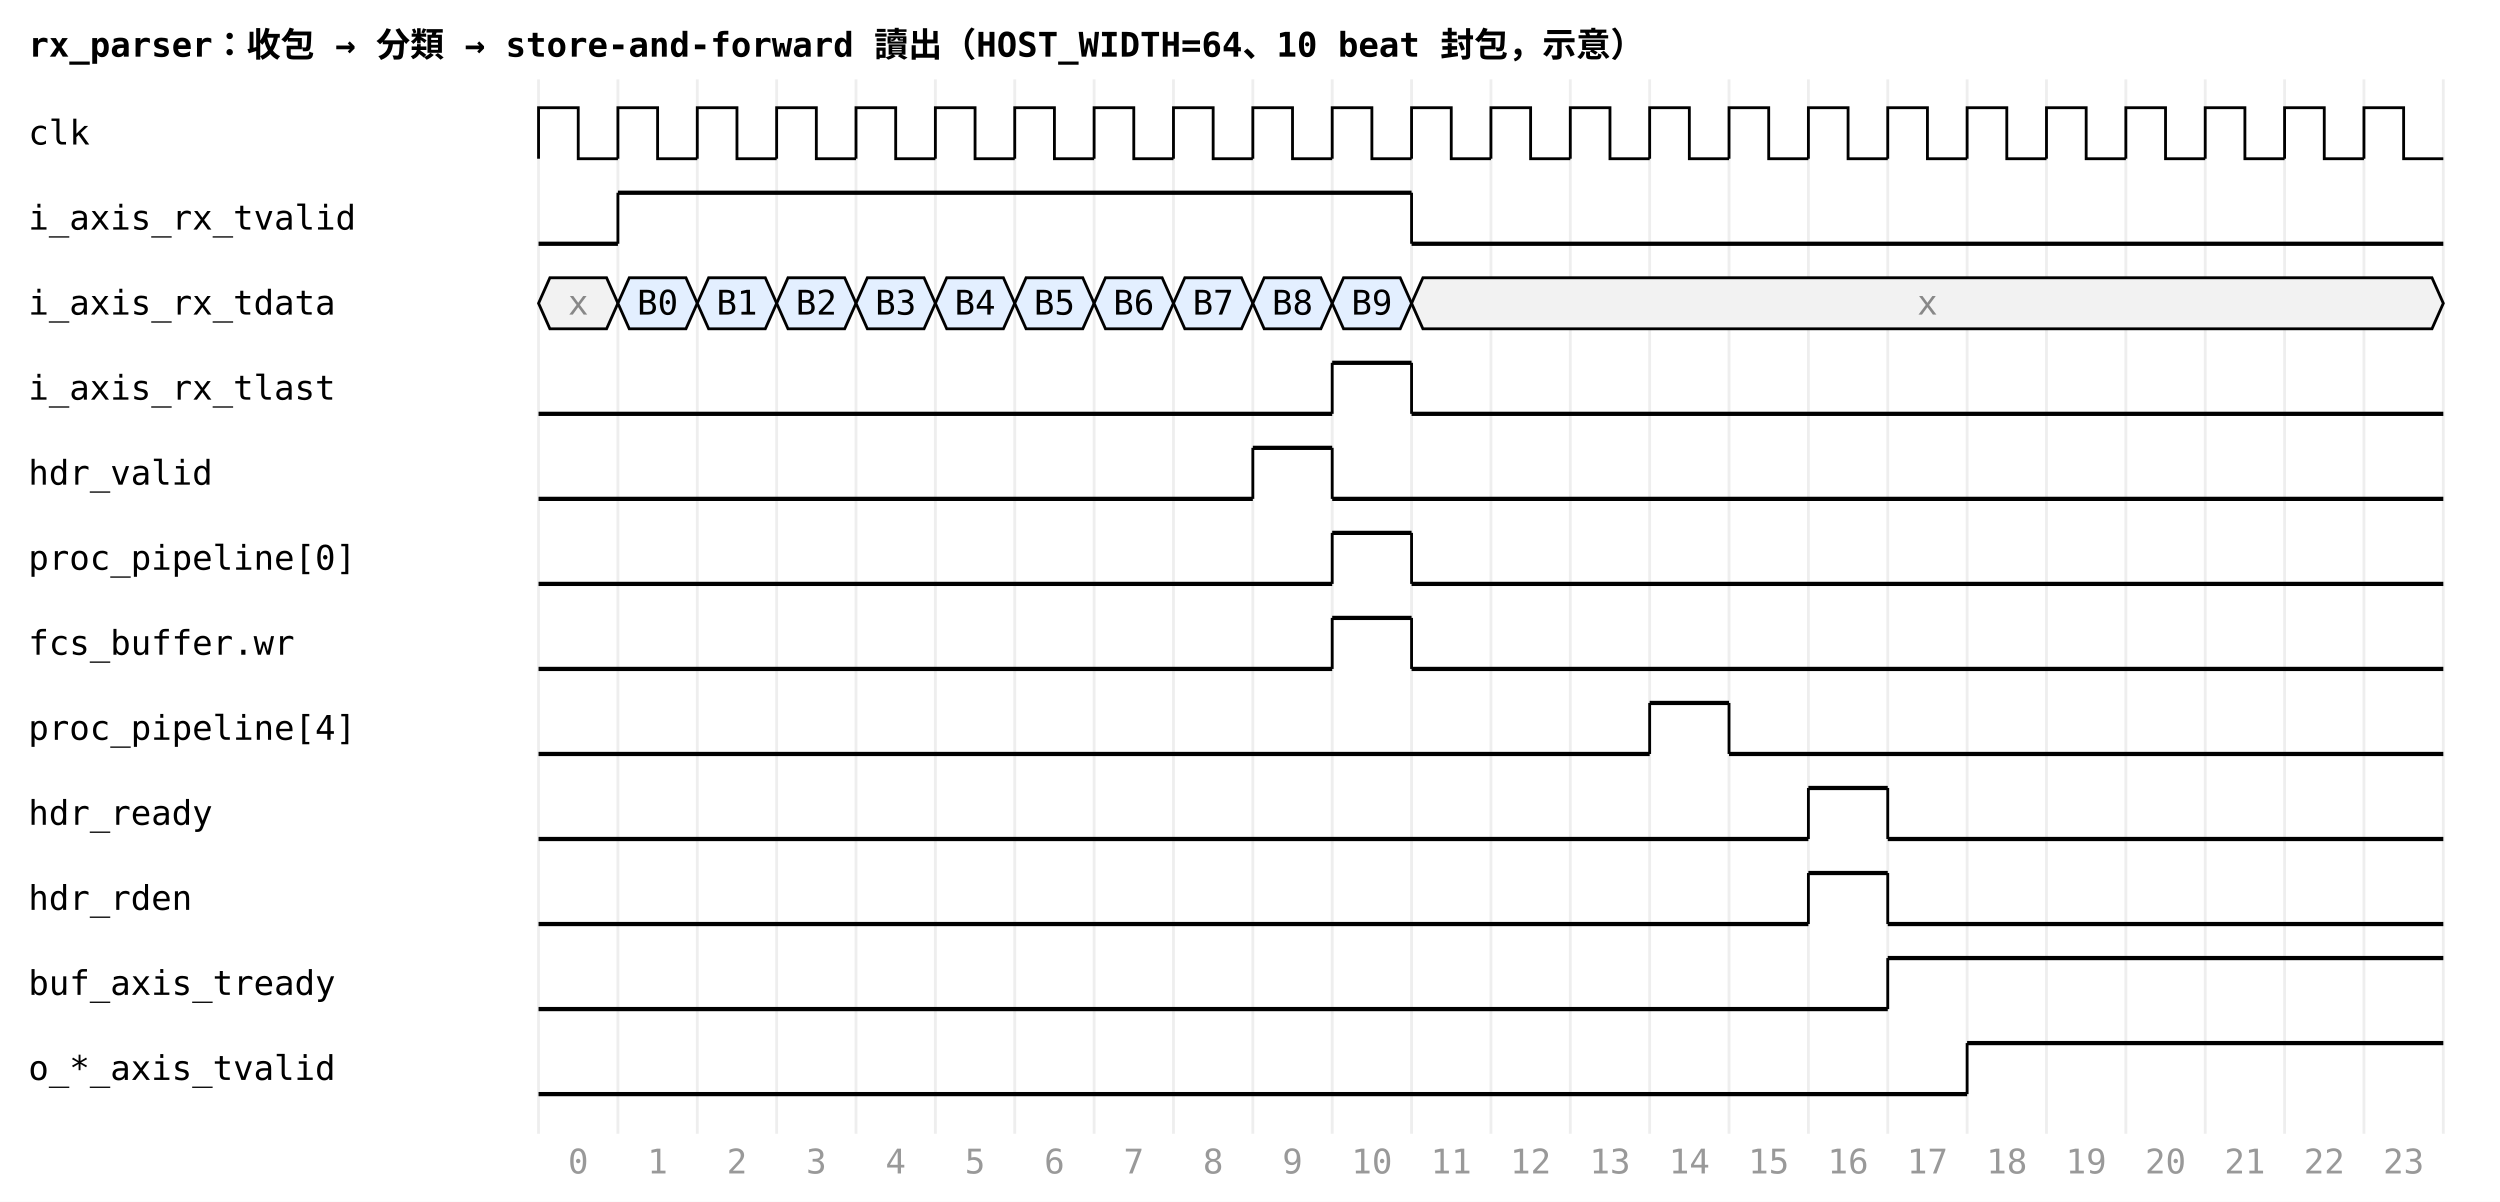
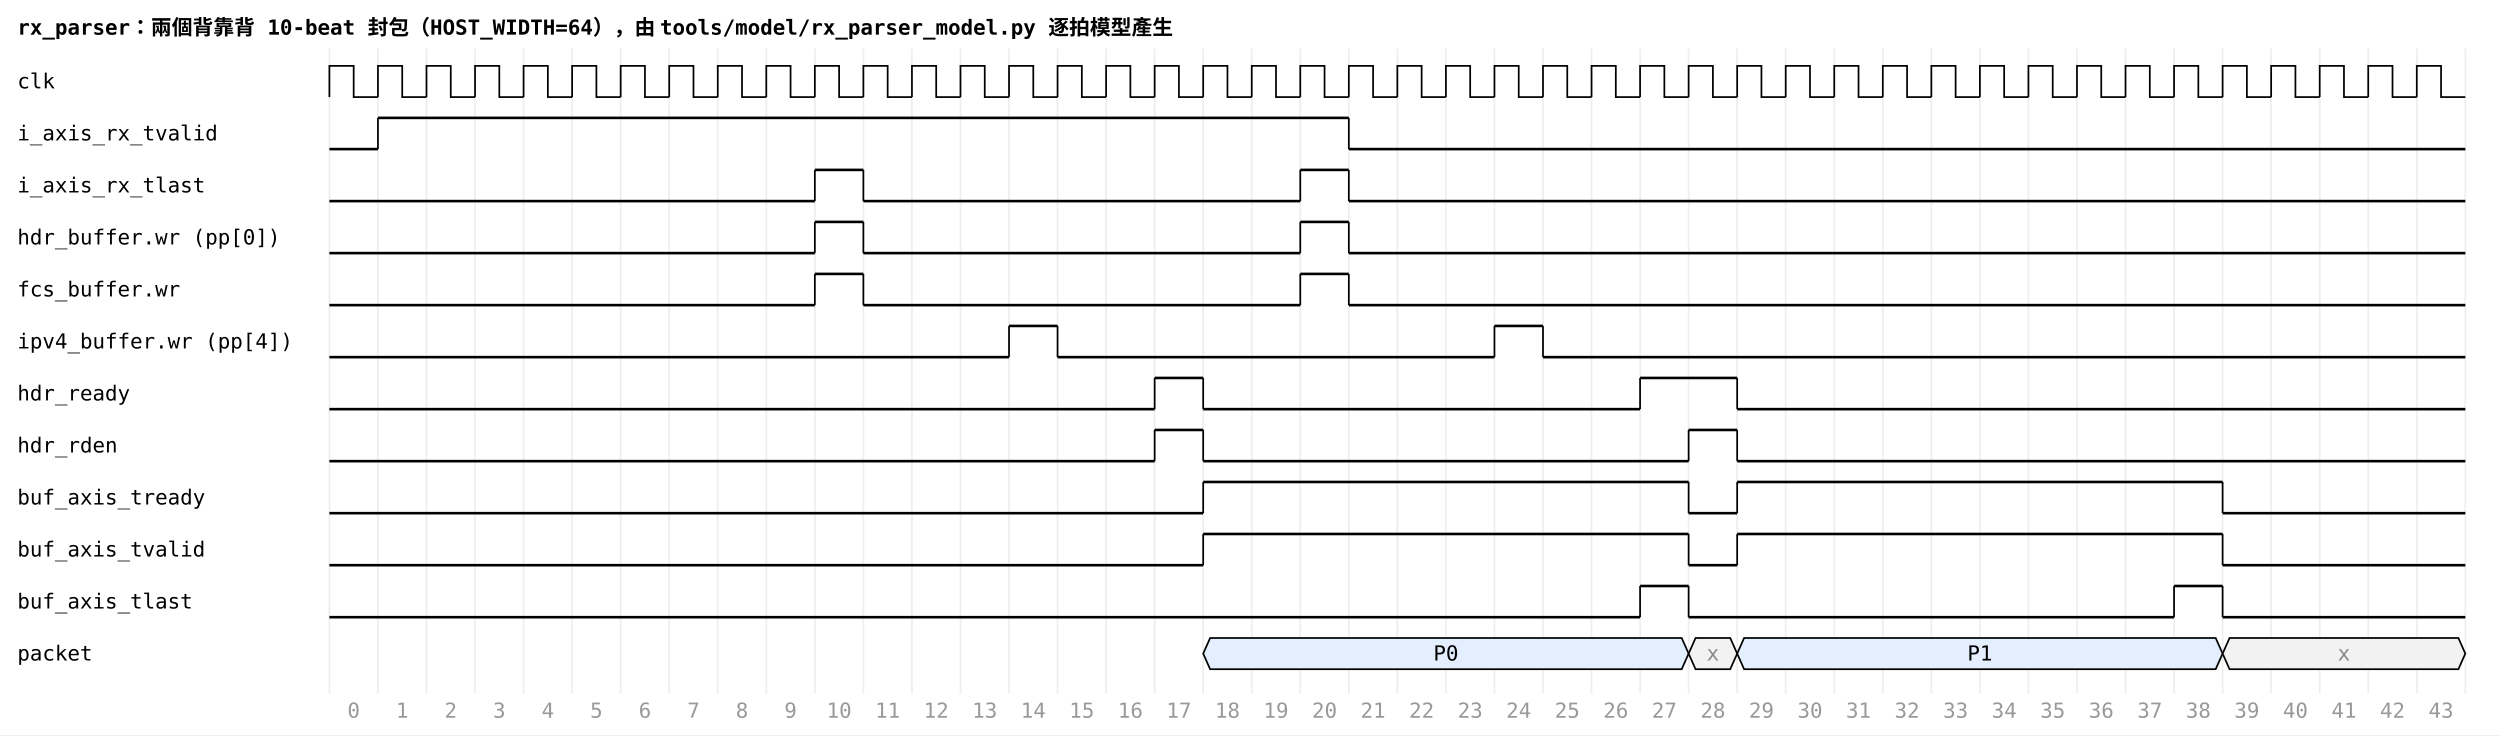
- <svg xmlns="http://www.w3.org/2000/svg" width="882" height="424" viewBox="0 0 882 424">
+ <svg xmlns="http://www.w3.org/2000/svg" width="1442" height="424" viewBox="0 0 1442 424">
  <rect width="100%" height="100%" fill="white" />
-   <text x="10" y="20" font-family="DejaVu Sans Mono, Menlo, monospace" font-size="12" font-weight="bold">rx_parser：收包 → 分類 → store-and-forward 讀出（HOST_WIDTH=64、10 beat 封包，示意）</text>
+   <text x="10" y="20" font-family="DejaVu Sans Mono, Menlo, monospace" font-size="12" font-weight="bold">rx_parser：兩個背靠背 10-beat 封包（HOST_WIDTH=64），由 tools/model/rx_parser_model.py 逐拍模型產生</text>
  <line x1="190" y1="28" x2="190" y2="400" stroke="#eeeeee" stroke-width="1" />
  <text x="204.0" y="414" font-family="DejaVu Sans Mono, Menlo, monospace" font-size="12" fill="#999" text-anchor="middle">0</text>
  <line x1="218" y1="28" x2="218" y2="400" stroke="#eeeeee" stroke-width="1" />
  <text x="232.0" y="414" font-family="DejaVu Sans Mono, Menlo, monospace" font-size="12" fill="#999" text-anchor="middle">1</text>
  <line x1="246" y1="28" x2="246" y2="400" stroke="#eeeeee" stroke-width="1" />
  <text x="260.0" y="414" font-family="DejaVu Sans Mono, Menlo, monospace" font-size="12" fill="#999" text-anchor="middle">2</text>
  <line x1="274" y1="28" x2="274" y2="400" stroke="#eeeeee" stroke-width="1" />
  <text x="288.0" y="414" font-family="DejaVu Sans Mono, Menlo, monospace" font-size="12" fill="#999" text-anchor="middle">3</text>
  <line x1="302" y1="28" x2="302" y2="400" stroke="#eeeeee" stroke-width="1" />
  <text x="316.0" y="414" font-family="DejaVu Sans Mono, Menlo, monospace" font-size="12" fill="#999" text-anchor="middle">4</text>
  <line x1="330" y1="28" x2="330" y2="400" stroke="#eeeeee" stroke-width="1" />
  <text x="344.0" y="414" font-family="DejaVu Sans Mono, Menlo, monospace" font-size="12" fill="#999" text-anchor="middle">5</text>
  <line x1="358" y1="28" x2="358" y2="400" stroke="#eeeeee" stroke-width="1" />
  <text x="372.0" y="414" font-family="DejaVu Sans Mono, Menlo, monospace" font-size="12" fill="#999" text-anchor="middle">6</text>
  <line x1="386" y1="28" x2="386" y2="400" stroke="#eeeeee" stroke-width="1" />
  <text x="400.0" y="414" font-family="DejaVu Sans Mono, Menlo, monospace" font-size="12" fill="#999" text-anchor="middle">7</text>
  <line x1="414" y1="28" x2="414" y2="400" stroke="#eeeeee" stroke-width="1" />
  <text x="428.0" y="414" font-family="DejaVu Sans Mono, Menlo, monospace" font-size="12" fill="#999" text-anchor="middle">8</text>
  <line x1="442" y1="28" x2="442" y2="400" stroke="#eeeeee" stroke-width="1" />
  <text x="456.0" y="414" font-family="DejaVu Sans Mono, Menlo, monospace" font-size="12" fill="#999" text-anchor="middle">9</text>
  <line x1="470" y1="28" x2="470" y2="400" stroke="#eeeeee" stroke-width="1" />
  <text x="484.0" y="414" font-family="DejaVu Sans Mono, Menlo, monospace" font-size="12" fill="#999" text-anchor="middle">10</text>
  <line x1="498" y1="28" x2="498" y2="400" stroke="#eeeeee" stroke-width="1" />
  <text x="512.0" y="414" font-family="DejaVu Sans Mono, Menlo, monospace" font-size="12" fill="#999" text-anchor="middle">11</text>
  <line x1="526" y1="28" x2="526" y2="400" stroke="#eeeeee" stroke-width="1" />
  <text x="540.0" y="414" font-family="DejaVu Sans Mono, Menlo, monospace" font-size="12" fill="#999" text-anchor="middle">12</text>
  <line x1="554" y1="28" x2="554" y2="400" stroke="#eeeeee" stroke-width="1" />
  <text x="568.0" y="414" font-family="DejaVu Sans Mono, Menlo, monospace" font-size="12" fill="#999" text-anchor="middle">13</text>
  <line x1="582" y1="28" x2="582" y2="400" stroke="#eeeeee" stroke-width="1" />
  <text x="596.0" y="414" font-family="DejaVu Sans Mono, Menlo, monospace" font-size="12" fill="#999" text-anchor="middle">14</text>
  <line x1="610" y1="28" x2="610" y2="400" stroke="#eeeeee" stroke-width="1" />
  <text x="624.0" y="414" font-family="DejaVu Sans Mono, Menlo, monospace" font-size="12" fill="#999" text-anchor="middle">15</text>
  <line x1="638" y1="28" x2="638" y2="400" stroke="#eeeeee" stroke-width="1" />
  <text x="652.0" y="414" font-family="DejaVu Sans Mono, Menlo, monospace" font-size="12" fill="#999" text-anchor="middle">16</text>
  <line x1="666" y1="28" x2="666" y2="400" stroke="#eeeeee" stroke-width="1" />
  <text x="680.0" y="414" font-family="DejaVu Sans Mono, Menlo, monospace" font-size="12" fill="#999" text-anchor="middle">17</text>
  <line x1="694" y1="28" x2="694" y2="400" stroke="#eeeeee" stroke-width="1" />
  <text x="708.0" y="414" font-family="DejaVu Sans Mono, Menlo, monospace" font-size="12" fill="#999" text-anchor="middle">18</text>
  <line x1="722" y1="28" x2="722" y2="400" stroke="#eeeeee" stroke-width="1" />
  <text x="736.0" y="414" font-family="DejaVu Sans Mono, Menlo, monospace" font-size="12" fill="#999" text-anchor="middle">19</text>
  <line x1="750" y1="28" x2="750" y2="400" stroke="#eeeeee" stroke-width="1" />
  <text x="764.0" y="414" font-family="DejaVu Sans Mono, Menlo, monospace" font-size="12" fill="#999" text-anchor="middle">20</text>
  <line x1="778" y1="28" x2="778" y2="400" stroke="#eeeeee" stroke-width="1" />
  <text x="792.0" y="414" font-family="DejaVu Sans Mono, Menlo, monospace" font-size="12" fill="#999" text-anchor="middle">21</text>
  <line x1="806" y1="28" x2="806" y2="400" stroke="#eeeeee" stroke-width="1" />
  <text x="820.0" y="414" font-family="DejaVu Sans Mono, Menlo, monospace" font-size="12" fill="#999" text-anchor="middle">22</text>
  <line x1="834" y1="28" x2="834" y2="400" stroke="#eeeeee" stroke-width="1" />
  <text x="848.0" y="414" font-family="DejaVu Sans Mono, Menlo, monospace" font-size="12" fill="#999" text-anchor="middle">23</text>
  <line x1="862" y1="28" x2="862" y2="400" stroke="#eeeeee" stroke-width="1" />
+   <text x="876.0" y="414" font-family="DejaVu Sans Mono, Menlo, monospace" font-size="12" fill="#999" text-anchor="middle">24</text>
+   <line x1="890" y1="28" x2="890" y2="400" stroke="#eeeeee" stroke-width="1" />
+   <text x="904.0" y="414" font-family="DejaVu Sans Mono, Menlo, monospace" font-size="12" fill="#999" text-anchor="middle">25</text>
+   <line x1="918" y1="28" x2="918" y2="400" stroke="#eeeeee" stroke-width="1" />
+   <text x="932.0" y="414" font-family="DejaVu Sans Mono, Menlo, monospace" font-size="12" fill="#999" text-anchor="middle">26</text>
+   <line x1="946" y1="28" x2="946" y2="400" stroke="#eeeeee" stroke-width="1" />
+   <text x="960.0" y="414" font-family="DejaVu Sans Mono, Menlo, monospace" font-size="12" fill="#999" text-anchor="middle">27</text>
+   <line x1="974" y1="28" x2="974" y2="400" stroke="#eeeeee" stroke-width="1" />
+   <text x="988.0" y="414" font-family="DejaVu Sans Mono, Menlo, monospace" font-size="12" fill="#999" text-anchor="middle">28</text>
+   <line x1="1002" y1="28" x2="1002" y2="400" stroke="#eeeeee" stroke-width="1" />
+   <text x="1016.0" y="414" font-family="DejaVu Sans Mono, Menlo, monospace" font-size="12" fill="#999" text-anchor="middle">29</text>
+   <line x1="1030" y1="28" x2="1030" y2="400" stroke="#eeeeee" stroke-width="1" />
+   <text x="1044.0" y="414" font-family="DejaVu Sans Mono, Menlo, monospace" font-size="12" fill="#999" text-anchor="middle">30</text>
+   <line x1="1058" y1="28" x2="1058" y2="400" stroke="#eeeeee" stroke-width="1" />
+   <text x="1072.0" y="414" font-family="DejaVu Sans Mono, Menlo, monospace" font-size="12" fill="#999" text-anchor="middle">31</text>
+   <line x1="1086" y1="28" x2="1086" y2="400" stroke="#eeeeee" stroke-width="1" />
+   <text x="1100.0" y="414" font-family="DejaVu Sans Mono, Menlo, monospace" font-size="12" fill="#999" text-anchor="middle">32</text>
+   <line x1="1114" y1="28" x2="1114" y2="400" stroke="#eeeeee" stroke-width="1" />
+   <text x="1128.0" y="414" font-family="DejaVu Sans Mono, Menlo, monospace" font-size="12" fill="#999" text-anchor="middle">33</text>
+   <line x1="1142" y1="28" x2="1142" y2="400" stroke="#eeeeee" stroke-width="1" />
+   <text x="1156.0" y="414" font-family="DejaVu Sans Mono, Menlo, monospace" font-size="12" fill="#999" text-anchor="middle">34</text>
+   <line x1="1170" y1="28" x2="1170" y2="400" stroke="#eeeeee" stroke-width="1" />
+   <text x="1184.0" y="414" font-family="DejaVu Sans Mono, Menlo, monospace" font-size="12" fill="#999" text-anchor="middle">35</text>
+   <line x1="1198" y1="28" x2="1198" y2="400" stroke="#eeeeee" stroke-width="1" />
+   <text x="1212.0" y="414" font-family="DejaVu Sans Mono, Menlo, monospace" font-size="12" fill="#999" text-anchor="middle">36</text>
+   <line x1="1226" y1="28" x2="1226" y2="400" stroke="#eeeeee" stroke-width="1" />
+   <text x="1240.0" y="414" font-family="DejaVu Sans Mono, Menlo, monospace" font-size="12" fill="#999" text-anchor="middle">37</text>
+   <line x1="1254" y1="28" x2="1254" y2="400" stroke="#eeeeee" stroke-width="1" />
+   <text x="1268.0" y="414" font-family="DejaVu Sans Mono, Menlo, monospace" font-size="12" fill="#999" text-anchor="middle">38</text>
+   <line x1="1282" y1="28" x2="1282" y2="400" stroke="#eeeeee" stroke-width="1" />
+   <text x="1296.0" y="414" font-family="DejaVu Sans Mono, Menlo, monospace" font-size="12" fill="#999" text-anchor="middle">39</text>
+   <line x1="1310" y1="28" x2="1310" y2="400" stroke="#eeeeee" stroke-width="1" />
+   <text x="1324.0" y="414" font-family="DejaVu Sans Mono, Menlo, monospace" font-size="12" fill="#999" text-anchor="middle">40</text>
+   <line x1="1338" y1="28" x2="1338" y2="400" stroke="#eeeeee" stroke-width="1" />
+   <text x="1352.0" y="414" font-family="DejaVu Sans Mono, Menlo, monospace" font-size="12" fill="#999" text-anchor="middle">41</text>
+   <line x1="1366" y1="28" x2="1366" y2="400" stroke="#eeeeee" stroke-width="1" />
+   <text x="1380.0" y="414" font-family="DejaVu Sans Mono, Menlo, monospace" font-size="12" fill="#999" text-anchor="middle">42</text>
+   <line x1="1394" y1="28" x2="1394" y2="400" stroke="#eeeeee" stroke-width="1" />
+   <text x="1408.0" y="414" font-family="DejaVu Sans Mono, Menlo, monospace" font-size="12" fill="#999" text-anchor="middle">43</text>
+   <line x1="1422" y1="28" x2="1422" y2="400" stroke="#eeeeee" stroke-width="1" />
  <text x="10" y="51.0" font-family="DejaVu Sans Mono, Menlo, monospace" font-size="12">clk</text>
  <polyline points="190,56 190,38 204.0,38 204.0,56 218,56" fill="none" stroke="black" />
  <polyline points="218,56 218,38 232.0,38 232.0,56 246,56" fill="none" stroke="black" />
  <polyline points="246,56 246,38 260.0,38 260.0,56 274,56" fill="none" stroke="black" />
  <polyline points="274,56 274,38 288.0,38 288.0,56 302,56" fill="none" stroke="black" />
  <polyline points="302,56 302,38 316.0,38 316.0,56 330,56" fill="none" stroke="black" />
  <polyline points="330,56 330,38 344.0,38 344.0,56 358,56" fill="none" stroke="black" />
  <polyline points="358,56 358,38 372.0,38 372.0,56 386,56" fill="none" stroke="black" />
  <polyline points="386,56 386,38 400.0,38 400.0,56 414,56" fill="none" stroke="black" />
  <polyline points="414,56 414,38 428.0,38 428.0,56 442,56" fill="none" stroke="black" />
  <polyline points="442,56 442,38 456.0,38 456.0,56 470,56" fill="none" stroke="black" />
  <polyline points="470,56 470,38 484.0,38 484.0,56 498,56" fill="none" stroke="black" />
  <polyline points="498,56 498,38 512.0,38 512.0,56 526,56" fill="none" stroke="black" />
  <polyline points="526,56 526,38 540.0,38 540.0,56 554,56" fill="none" stroke="black" />
  <polyline points="554,56 554,38 568.0,38 568.0,56 582,56" fill="none" stroke="black" />
  <polyline points="582,56 582,38 596.0,38 596.0,56 610,56" fill="none" stroke="black" />
  <polyline points="610,56 610,38 624.0,38 624.0,56 638,56" fill="none" stroke="black" />
  <polyline points="638,56 638,38 652.0,38 652.0,56 666,56" fill="none" stroke="black" />
  <polyline points="666,56 666,38 680.0,38 680.0,56 694,56" fill="none" stroke="black" />
  <polyline points="694,56 694,38 708.0,38 708.0,56 722,56" fill="none" stroke="black" />
  <polyline points="722,56 722,38 736.0,38 736.0,56 750,56" fill="none" stroke="black" />
  <polyline points="750,56 750,38 764.0,38 764.0,56 778,56" fill="none" stroke="black" />
  <polyline points="778,56 778,38 792.0,38 792.0,56 806,56" fill="none" stroke="black" />
  <polyline points="806,56 806,38 820.0,38 820.0,56 834,56" fill="none" stroke="black" />
  <polyline points="834,56 834,38 848.0,38 848.0,56 862,56" fill="none" stroke="black" />
+   <polyline points="862,56 862,38 876.0,38 876.0,56 890,56" fill="none" stroke="black" />
+   <polyline points="890,56 890,38 904.0,38 904.0,56 918,56" fill="none" stroke="black" />
+   <polyline points="918,56 918,38 932.0,38 932.0,56 946,56" fill="none" stroke="black" />
+   <polyline points="946,56 946,38 960.0,38 960.0,56 974,56" fill="none" stroke="black" />
+   <polyline points="974,56 974,38 988.0,38 988.0,56 1002,56" fill="none" stroke="black" />
+   <polyline points="1002,56 1002,38 1016.0,38 1016.0,56 1030,56" fill="none" stroke="black" />
+   <polyline points="1030,56 1030,38 1044.0,38 1044.0,56 1058,56" fill="none" stroke="black" />
+   <polyline points="1058,56 1058,38 1072.0,38 1072.0,56 1086,56" fill="none" stroke="black" />
+   <polyline points="1086,56 1086,38 1100.0,38 1100.0,56 1114,56" fill="none" stroke="black" />
+   <polyline points="1114,56 1114,38 1128.0,38 1128.0,56 1142,56" fill="none" stroke="black" />
+   <polyline points="1142,56 1142,38 1156.0,38 1156.0,56 1170,56" fill="none" stroke="black" />
+   <polyline points="1170,56 1170,38 1184.0,38 1184.0,56 1198,56" fill="none" stroke="black" />
+   <polyline points="1198,56 1198,38 1212.0,38 1212.0,56 1226,56" fill="none" stroke="black" />
+   <polyline points="1226,56 1226,38 1240.0,38 1240.0,56 1254,56" fill="none" stroke="black" />
+   <polyline points="1254,56 1254,38 1268.0,38 1268.0,56 1282,56" fill="none" stroke="black" />
+   <polyline points="1282,56 1282,38 1296.0,38 1296.0,56 1310,56" fill="none" stroke="black" />
+   <polyline points="1310,56 1310,38 1324.0,38 1324.0,56 1338,56" fill="none" stroke="black" />
+   <polyline points="1338,56 1338,38 1352.0,38 1352.0,56 1366,56" fill="none" stroke="black" />
+   <polyline points="1366,56 1366,38 1380.0,38 1380.0,56 1394,56" fill="none" stroke="black" />
+   <polyline points="1394,56 1394,38 1408.0,38 1408.0,56 1422,56" fill="none" stroke="black" />
  <text x="10" y="81.0" font-family="DejaVu Sans Mono, Menlo, monospace" font-size="12">i_axis_rx_tvalid</text>
  <line x1="190" y1="86" x2="218" y2="86" stroke="black" stroke-width="1.5" />
  <line x1="218" y1="68" x2="218" y2="86" stroke="black" />
-   <line x1="218" y1="68" x2="498" y2="68" stroke="black" stroke-width="1.5" />
-   <line x1="498" y1="68" x2="498" y2="86" stroke="black" />
-   <line x1="498" y1="86" x2="862" y2="86" stroke="black" stroke-width="1.5" />
-   <text x="10" y="111.0" font-family="DejaVu Sans Mono, Menlo, monospace" font-size="12">i_axis_rx_tdata</text>
-   <polygon points="190,107.0 194,98 214,98 218,107.0 214,116 194,116" fill="#f2f2f2" stroke="black" />
-   <text x="204.0" y="111.0" font-family="DejaVu Sans Mono, Menlo, monospace" font-size="12" fill="#888" text-anchor="middle">x</text>
-   <polygon points="218,107.0 222,98 242,98 246,107.0 242,116 222,116" fill="#e3efff" stroke="black" />
-   <text x="232.0" y="111.0" font-family="DejaVu Sans Mono, Menlo, monospace" font-size="12" text-anchor="middle">B0</text>
-   <polygon points="246,107.0 250,98 270,98 274,107.0 270,116 250,116" fill="#e3efff" stroke="black" />
-   <text x="260.0" y="111.0" font-family="DejaVu Sans Mono, Menlo, monospace" font-size="12" text-anchor="middle">B1</text>
-   <polygon points="274,107.0 278,98 298,98 302,107.0 298,116 278,116" fill="#e3efff" stroke="black" />
-   <text x="288.0" y="111.0" font-family="DejaVu Sans Mono, Menlo, monospace" font-size="12" text-anchor="middle">B2</text>
-   <polygon points="302,107.0 306,98 326,98 330,107.0 326,116 306,116" fill="#e3efff" stroke="black" />
-   <text x="316.0" y="111.0" font-family="DejaVu Sans Mono, Menlo, monospace" font-size="12" text-anchor="middle">B3</text>
-   <polygon points="330,107.0 334,98 354,98 358,107.0 354,116 334,116" fill="#e3efff" stroke="black" />
-   <text x="344.0" y="111.0" font-family="DejaVu Sans Mono, Menlo, monospace" font-size="12" text-anchor="middle">B4</text>
-   <polygon points="358,107.0 362,98 382,98 386,107.0 382,116 362,116" fill="#e3efff" stroke="black" />
-   <text x="372.0" y="111.0" font-family="DejaVu Sans Mono, Menlo, monospace" font-size="12" text-anchor="middle">B5</text>
-   <polygon points="386,107.0 390,98 410,98 414,107.0 410,116 390,116" fill="#e3efff" stroke="black" />
-   <text x="400.0" y="111.0" font-family="DejaVu Sans Mono, Menlo, monospace" font-size="12" text-anchor="middle">B6</text>
-   <polygon points="414,107.0 418,98 438,98 442,107.0 438,116 418,116" fill="#e3efff" stroke="black" />
-   <text x="428.0" y="111.0" font-family="DejaVu Sans Mono, Menlo, monospace" font-size="12" text-anchor="middle">B7</text>
-   <polygon points="442,107.0 446,98 466,98 470,107.0 466,116 446,116" fill="#e3efff" stroke="black" />
-   <text x="456.0" y="111.0" font-family="DejaVu Sans Mono, Menlo, monospace" font-size="12" text-anchor="middle">B8</text>
-   <polygon points="470,107.0 474,98 494,98 498,107.0 494,116 474,116" fill="#e3efff" stroke="black" />
-   <text x="484.0" y="111.0" font-family="DejaVu Sans Mono, Menlo, monospace" font-size="12" text-anchor="middle">B9</text>
-   <polygon points="498,107.0 502,98 858,98 862,107.0 858,116 502,116" fill="#f2f2f2" stroke="black" />
-   <text x="680.0" y="111.0" font-family="DejaVu Sans Mono, Menlo, monospace" font-size="12" fill="#888" text-anchor="middle">x</text>
-   <text x="10" y="141.0" font-family="DejaVu Sans Mono, Menlo, monospace" font-size="12">i_axis_rx_tlast</text>
+   <line x1="218" y1="68" x2="778" y2="68" stroke="black" stroke-width="1.5" />
+   <line x1="778" y1="68" x2="778" y2="86" stroke="black" />
+   <line x1="778" y1="86" x2="1422" y2="86" stroke="black" stroke-width="1.5" />
+   <text x="10" y="111.0" font-family="DejaVu Sans Mono, Menlo, monospace" font-size="12">i_axis_rx_tlast</text>
+   <line x1="190" y1="116" x2="470" y2="116" stroke="black" stroke-width="1.5" />
+   <line x1="470" y1="98" x2="470" y2="116" stroke="black" />
+   <line x1="470" y1="98" x2="498" y2="98" stroke="black" stroke-width="1.5" />
+   <line x1="498" y1="98" x2="498" y2="116" stroke="black" />
+   <line x1="498" y1="116" x2="750" y2="116" stroke="black" stroke-width="1.5" />
+   <line x1="750" y1="98" x2="750" y2="116" stroke="black" />
+   <line x1="750" y1="98" x2="778" y2="98" stroke="black" stroke-width="1.5" />
+   <line x1="778" y1="98" x2="778" y2="116" stroke="black" />
+   <line x1="778" y1="116" x2="1422" y2="116" stroke="black" stroke-width="1.5" />
+   <text x="10" y="141.0" font-family="DejaVu Sans Mono, Menlo, monospace" font-size="12">hdr_buffer.wr (pp[0])</text>
  <line x1="190" y1="146" x2="470" y2="146" stroke="black" stroke-width="1.5" />
  <line x1="470" y1="128" x2="470" y2="146" stroke="black" />
  <line x1="470" y1="128" x2="498" y2="128" stroke="black" stroke-width="1.5" />
  <line x1="498" y1="128" x2="498" y2="146" stroke="black" />
-   <line x1="498" y1="146" x2="862" y2="146" stroke="black" stroke-width="1.5" />
-   <text x="10" y="171.0" font-family="DejaVu Sans Mono, Menlo, monospace" font-size="12">hdr_valid</text>
-   <line x1="190" y1="176" x2="442" y2="176" stroke="black" stroke-width="1.5" />
-   <line x1="442" y1="158" x2="442" y2="176" stroke="black" />
-   <line x1="442" y1="158" x2="470" y2="158" stroke="black" stroke-width="1.5" />
+   <line x1="498" y1="146" x2="750" y2="146" stroke="black" stroke-width="1.5" />
+   <line x1="750" y1="128" x2="750" y2="146" stroke="black" />
+   <line x1="750" y1="128" x2="778" y2="128" stroke="black" stroke-width="1.5" />
+   <line x1="778" y1="128" x2="778" y2="146" stroke="black" />
+   <line x1="778" y1="146" x2="1422" y2="146" stroke="black" stroke-width="1.5" />
+   <text x="10" y="171.0" font-family="DejaVu Sans Mono, Menlo, monospace" font-size="12">fcs_buffer.wr</text>
+   <line x1="190" y1="176" x2="470" y2="176" stroke="black" stroke-width="1.5" />
  <line x1="470" y1="158" x2="470" y2="176" stroke="black" />
-   <line x1="470" y1="176" x2="862" y2="176" stroke="black" stroke-width="1.5" />
-   <text x="10" y="201.0" font-family="DejaVu Sans Mono, Menlo, monospace" font-size="12">proc_pipeline[0]</text>
-   <line x1="190" y1="206" x2="470" y2="206" stroke="black" stroke-width="1.5" />
-   <line x1="470" y1="188" x2="470" y2="206" stroke="black" />
-   <line x1="470" y1="188" x2="498" y2="188" stroke="black" stroke-width="1.5" />
-   <line x1="498" y1="188" x2="498" y2="206" stroke="black" />
-   <line x1="498" y1="206" x2="862" y2="206" stroke="black" stroke-width="1.5" />
-   <text x="10" y="231.0" font-family="DejaVu Sans Mono, Menlo, monospace" font-size="12">fcs_buffer.wr</text>
-   <line x1="190" y1="236" x2="470" y2="236" stroke="black" stroke-width="1.5" />
-   <line x1="470" y1="218" x2="470" y2="236" stroke="black" />
-   <line x1="470" y1="218" x2="498" y2="218" stroke="black" stroke-width="1.5" />
-   <line x1="498" y1="218" x2="498" y2="236" stroke="black" />
-   <line x1="498" y1="236" x2="862" y2="236" stroke="black" stroke-width="1.5" />
-   <text x="10" y="261.0" font-family="DejaVu Sans Mono, Menlo, monospace" font-size="12">proc_pipeline[4]</text>
-   <line x1="190" y1="266" x2="582" y2="266" stroke="black" stroke-width="1.5" />
-   <line x1="582" y1="248" x2="582" y2="266" stroke="black" />
-   <line x1="582" y1="248" x2="610" y2="248" stroke="black" stroke-width="1.5" />
-   <line x1="610" y1="248" x2="610" y2="266" stroke="black" />
-   <line x1="610" y1="266" x2="862" y2="266" stroke="black" stroke-width="1.5" />
-   <text x="10" y="291.0" font-family="DejaVu Sans Mono, Menlo, monospace" font-size="12">hdr_ready</text>
-   <line x1="190" y1="296" x2="638" y2="296" stroke="black" stroke-width="1.5" />
-   <line x1="638" y1="278" x2="638" y2="296" stroke="black" />
-   <line x1="638" y1="278" x2="666" y2="278" stroke="black" stroke-width="1.5" />
-   <line x1="666" y1="278" x2="666" y2="296" stroke="black" />
-   <line x1="666" y1="296" x2="862" y2="296" stroke="black" stroke-width="1.5" />
-   <text x="10" y="321.0" font-family="DejaVu Sans Mono, Menlo, monospace" font-size="12">hdr_rden</text>
-   <line x1="190" y1="326" x2="638" y2="326" stroke="black" stroke-width="1.5" />
-   <line x1="638" y1="308" x2="638" y2="326" stroke="black" />
-   <line x1="638" y1="308" x2="666" y2="308" stroke="black" stroke-width="1.5" />
-   <line x1="666" y1="308" x2="666" y2="326" stroke="black" />
-   <line x1="666" y1="326" x2="862" y2="326" stroke="black" stroke-width="1.5" />
-   <text x="10" y="351.0" font-family="DejaVu Sans Mono, Menlo, monospace" font-size="12">buf_axis_tready</text>
-   <line x1="190" y1="356" x2="666" y2="356" stroke="black" stroke-width="1.5" />
-   <line x1="666" y1="338" x2="666" y2="356" stroke="black" />
-   <line x1="666" y1="338" x2="862" y2="338" stroke="black" stroke-width="1.5" />
-   <text x="10" y="381.0" font-family="DejaVu Sans Mono, Menlo, monospace" font-size="12">o_*_axis_tvalid</text>
-   <line x1="190" y1="386" x2="694" y2="386" stroke="black" stroke-width="1.5" />
-   <line x1="694" y1="368" x2="694" y2="386" stroke="black" />
-   <line x1="694" y1="368" x2="862" y2="368" stroke="black" stroke-width="1.5" />
+   <line x1="470" y1="158" x2="498" y2="158" stroke="black" stroke-width="1.5" />
+   <line x1="498" y1="158" x2="498" y2="176" stroke="black" />
+   <line x1="498" y1="176" x2="750" y2="176" stroke="black" stroke-width="1.5" />
+   <line x1="750" y1="158" x2="750" y2="176" stroke="black" />
+   <line x1="750" y1="158" x2="778" y2="158" stroke="black" stroke-width="1.5" />
+   <line x1="778" y1="158" x2="778" y2="176" stroke="black" />
+   <line x1="778" y1="176" x2="1422" y2="176" stroke="black" stroke-width="1.5" />
+   <text x="10" y="201.0" font-family="DejaVu Sans Mono, Menlo, monospace" font-size="12">ipv4_buffer.wr (pp[4])</text>
+   <line x1="190" y1="206" x2="582" y2="206" stroke="black" stroke-width="1.5" />
+   <line x1="582" y1="188" x2="582" y2="206" stroke="black" />
+   <line x1="582" y1="188" x2="610" y2="188" stroke="black" stroke-width="1.5" />
+   <line x1="610" y1="188" x2="610" y2="206" stroke="black" />
+   <line x1="610" y1="206" x2="862" y2="206" stroke="black" stroke-width="1.5" />
+   <line x1="862" y1="188" x2="862" y2="206" stroke="black" />
+   <line x1="862" y1="188" x2="890" y2="188" stroke="black" stroke-width="1.5" />
+   <line x1="890" y1="188" x2="890" y2="206" stroke="black" />
+   <line x1="890" y1="206" x2="1422" y2="206" stroke="black" stroke-width="1.5" />
+   <text x="10" y="231.0" font-family="DejaVu Sans Mono, Menlo, monospace" font-size="12">hdr_ready</text>
+   <line x1="190" y1="236" x2="666" y2="236" stroke="black" stroke-width="1.5" />
+   <line x1="666" y1="218" x2="666" y2="236" stroke="black" />
+   <line x1="666" y1="218" x2="694" y2="218" stroke="black" stroke-width="1.5" />
+   <line x1="694" y1="218" x2="694" y2="236" stroke="black" />
+   <line x1="694" y1="236" x2="946" y2="236" stroke="black" stroke-width="1.5" />
+   <line x1="946" y1="218" x2="946" y2="236" stroke="black" />
+   <line x1="946" y1="218" x2="1002" y2="218" stroke="black" stroke-width="1.5" />
+   <line x1="1002" y1="218" x2="1002" y2="236" stroke="black" />
+   <line x1="1002" y1="236" x2="1422" y2="236" stroke="black" stroke-width="1.5" />
+   <text x="10" y="261.0" font-family="DejaVu Sans Mono, Menlo, monospace" font-size="12">hdr_rden</text>
+   <line x1="190" y1="266" x2="666" y2="266" stroke="black" stroke-width="1.5" />
+   <line x1="666" y1="248" x2="666" y2="266" stroke="black" />
+   <line x1="666" y1="248" x2="694" y2="248" stroke="black" stroke-width="1.5" />
+   <line x1="694" y1="248" x2="694" y2="266" stroke="black" />
+   <line x1="694" y1="266" x2="974" y2="266" stroke="black" stroke-width="1.5" />
+   <line x1="974" y1="248" x2="974" y2="266" stroke="black" />
+   <line x1="974" y1="248" x2="1002" y2="248" stroke="black" stroke-width="1.5" />
+   <line x1="1002" y1="248" x2="1002" y2="266" stroke="black" />
+   <line x1="1002" y1="266" x2="1422" y2="266" stroke="black" stroke-width="1.5" />
+   <text x="10" y="291.0" font-family="DejaVu Sans Mono, Menlo, monospace" font-size="12">buf_axis_tready</text>
+   <line x1="190" y1="296" x2="694" y2="296" stroke="black" stroke-width="1.5" />
+   <line x1="694" y1="278" x2="694" y2="296" stroke="black" />
+   <line x1="694" y1="278" x2="974" y2="278" stroke="black" stroke-width="1.5" />
+   <line x1="974" y1="278" x2="974" y2="296" stroke="black" />
+   <line x1="974" y1="296" x2="1002" y2="296" stroke="black" stroke-width="1.5" />
+   <line x1="1002" y1="278" x2="1002" y2="296" stroke="black" />
+   <line x1="1002" y1="278" x2="1282" y2="278" stroke="black" stroke-width="1.5" />
+   <line x1="1282" y1="278" x2="1282" y2="296" stroke="black" />
+   <line x1="1282" y1="296" x2="1422" y2="296" stroke="black" stroke-width="1.5" />
+   <text x="10" y="321.0" font-family="DejaVu Sans Mono, Menlo, monospace" font-size="12">buf_axis_tvalid</text>
+   <line x1="190" y1="326" x2="694" y2="326" stroke="black" stroke-width="1.5" />
+   <line x1="694" y1="308" x2="694" y2="326" stroke="black" />
+   <line x1="694" y1="308" x2="974" y2="308" stroke="black" stroke-width="1.5" />
+   <line x1="974" y1="308" x2="974" y2="326" stroke="black" />
+   <line x1="974" y1="326" x2="1002" y2="326" stroke="black" stroke-width="1.5" />
+   <line x1="1002" y1="308" x2="1002" y2="326" stroke="black" />
+   <line x1="1002" y1="308" x2="1282" y2="308" stroke="black" stroke-width="1.5" />
+   <line x1="1282" y1="308" x2="1282" y2="326" stroke="black" />
+   <line x1="1282" y1="326" x2="1422" y2="326" stroke="black" stroke-width="1.5" />
+   <text x="10" y="351.0" font-family="DejaVu Sans Mono, Menlo, monospace" font-size="12">buf_axis_tlast</text>
+   <line x1="190" y1="356" x2="946" y2="356" stroke="black" stroke-width="1.5" />
+   <line x1="946" y1="338" x2="946" y2="356" stroke="black" />
+   <line x1="946" y1="338" x2="974" y2="338" stroke="black" stroke-width="1.5" />
+   <line x1="974" y1="338" x2="974" y2="356" stroke="black" />
+   <line x1="974" y1="356" x2="1254" y2="356" stroke="black" stroke-width="1.5" />
+   <line x1="1254" y1="338" x2="1254" y2="356" stroke="black" />
+   <line x1="1254" y1="338" x2="1282" y2="338" stroke="black" stroke-width="1.5" />
+   <line x1="1282" y1="338" x2="1282" y2="356" stroke="black" />
+   <line x1="1282" y1="356" x2="1422" y2="356" stroke="black" stroke-width="1.5" />
+   <text x="10" y="381.0" font-family="DejaVu Sans Mono, Menlo, monospace" font-size="12">packet</text>
+   <polygon points="694,377.0 698,368 970,368 974,377.0 970,386 698,386" fill="#e3efff" stroke="black" />
+   <text x="834.0" y="381.0" font-family="DejaVu Sans Mono, Menlo, monospace" font-size="12" text-anchor="middle">P0</text>
+   <polygon points="974,377.0 978,368 998,368 1002,377.0 998,386 978,386" fill="#f2f2f2" stroke="black" />
+   <text x="988.0" y="381.0" font-family="DejaVu Sans Mono, Menlo, monospace" font-size="12" fill="#888" text-anchor="middle">x</text>
+   <polygon points="1002,377.0 1006,368 1278,368 1282,377.0 1278,386 1006,386" fill="#e3efff" stroke="black" />
+   <text x="1142.0" y="381.0" font-family="DejaVu Sans Mono, Menlo, monospace" font-size="12" text-anchor="middle">P1</text>
+   <polygon points="1282,377.0 1286,368 1418,368 1422,377.0 1418,386 1286,386" fill="#f2f2f2" stroke="black" />
+   <text x="1352.0" y="381.0" font-family="DejaVu Sans Mono, Menlo, monospace" font-size="12" fill="#888" text-anchor="middle">x</text>
</svg>
